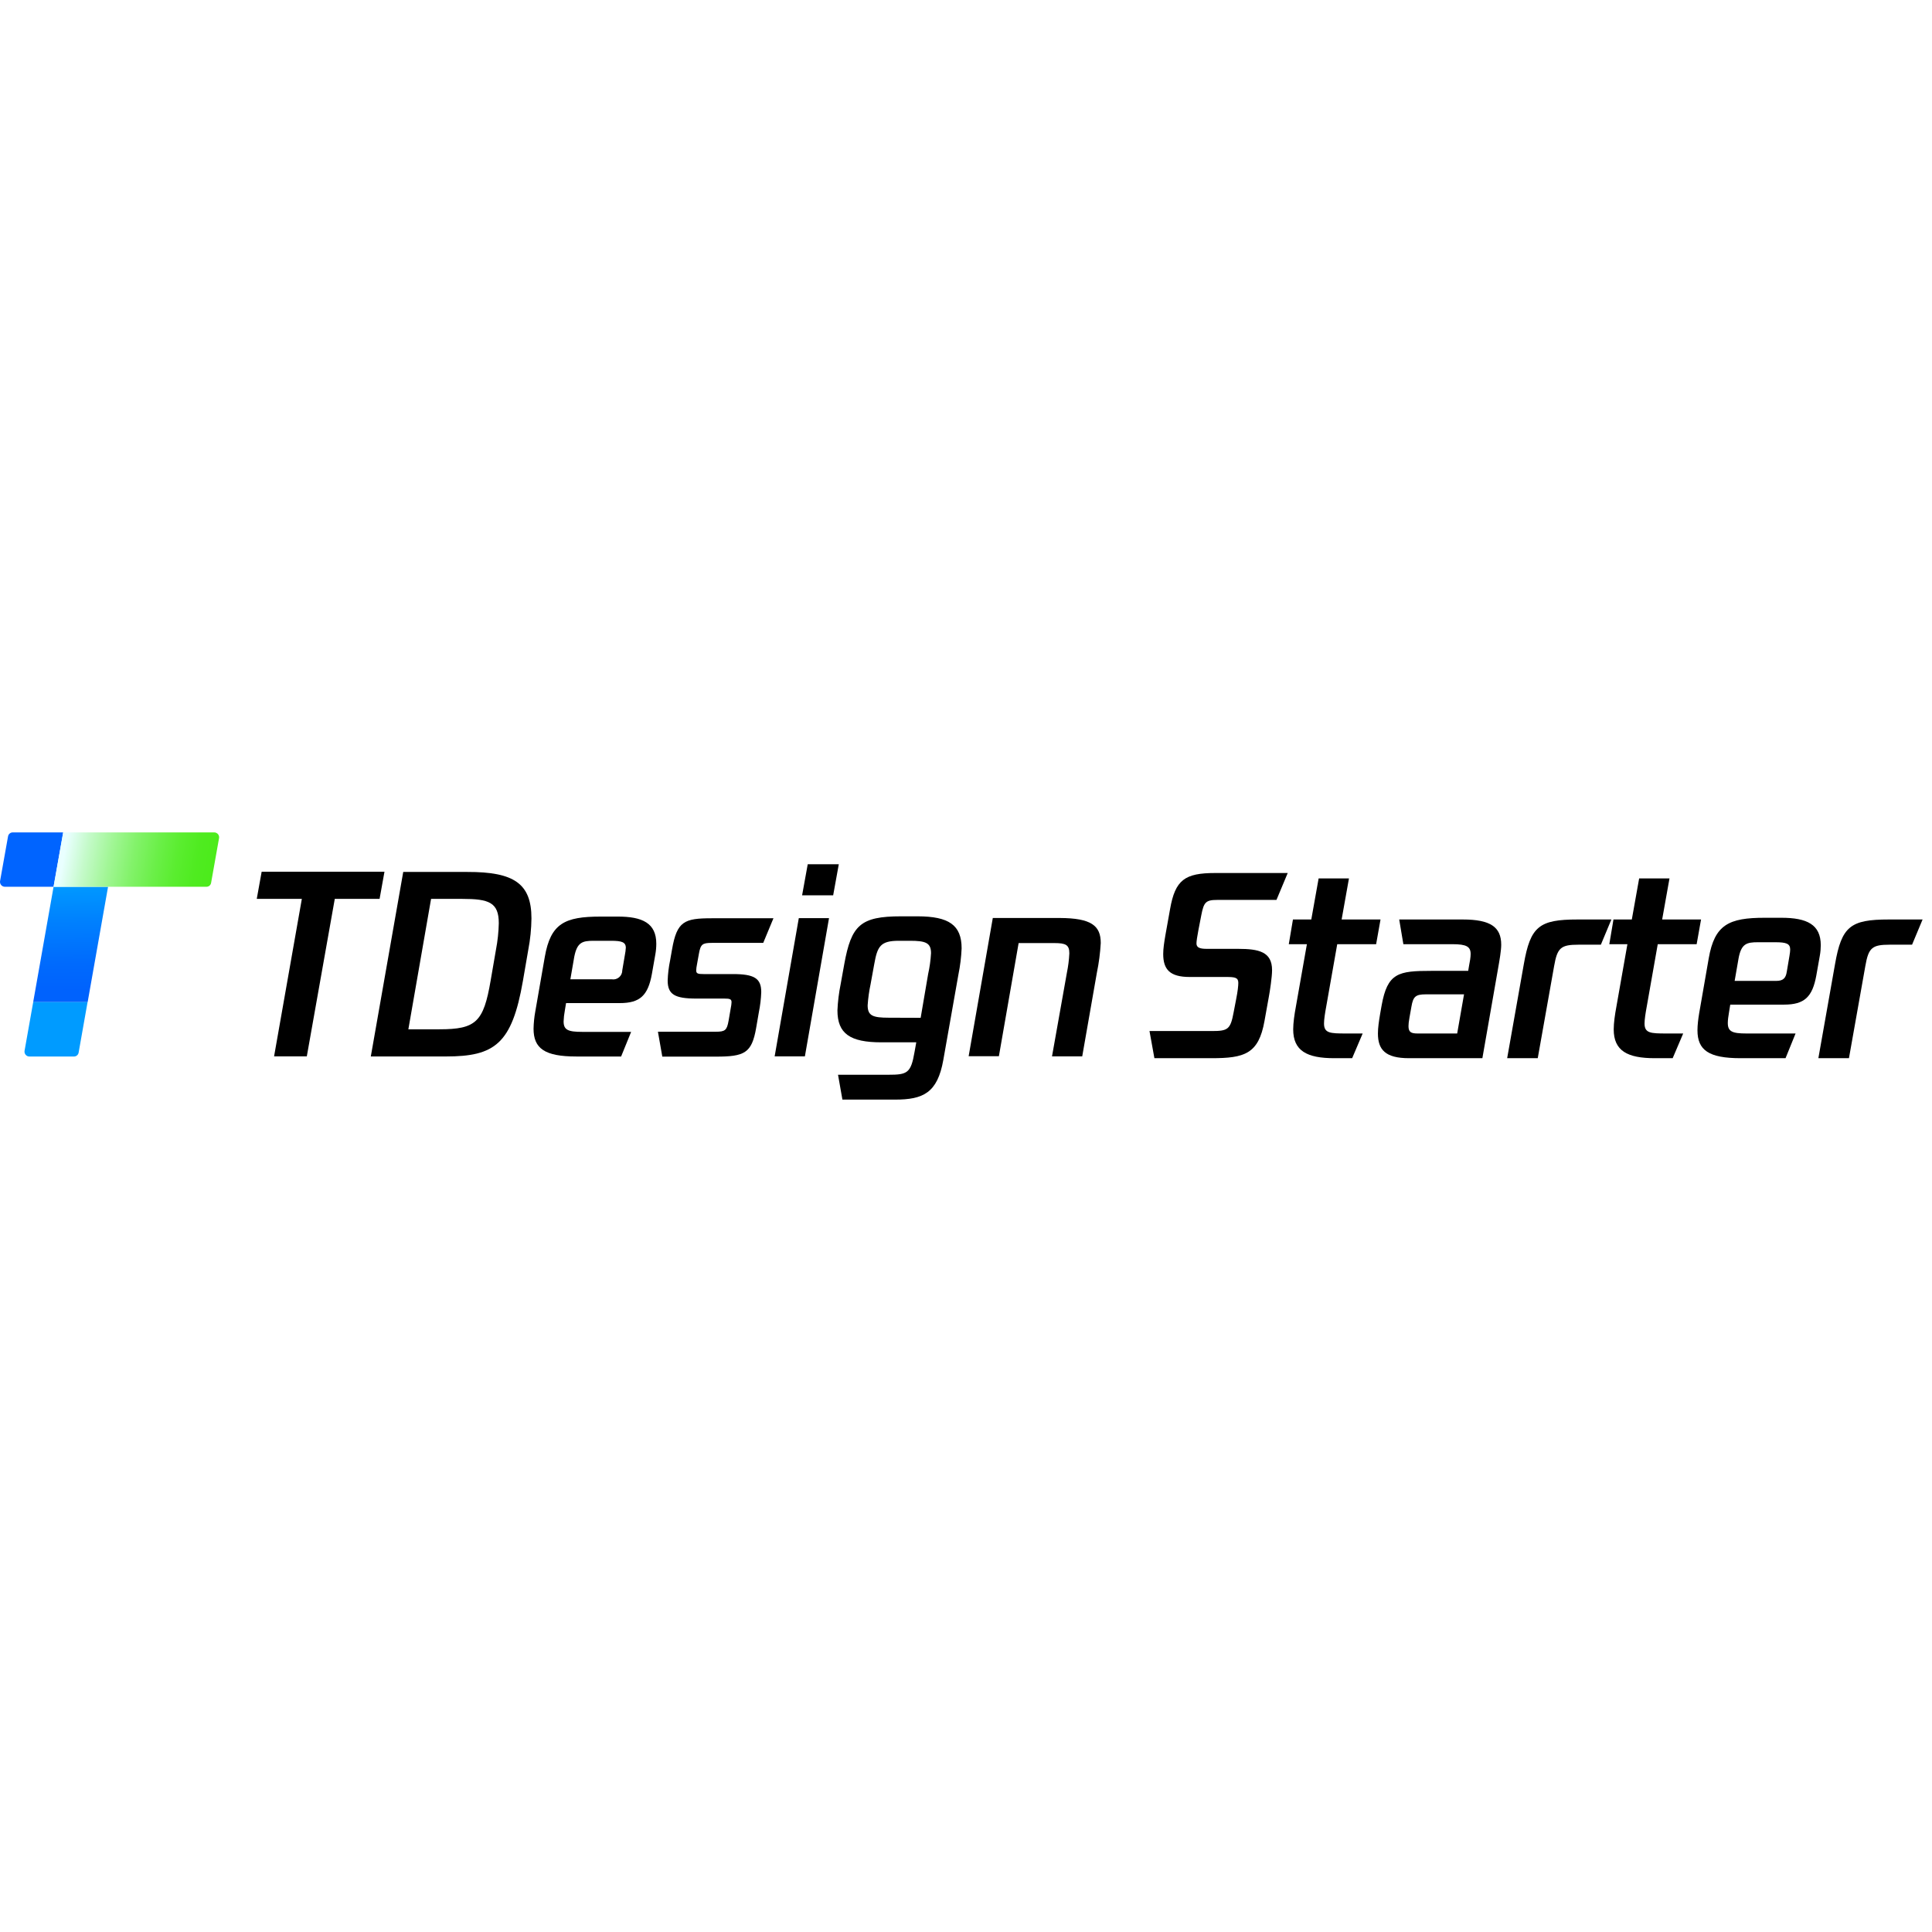
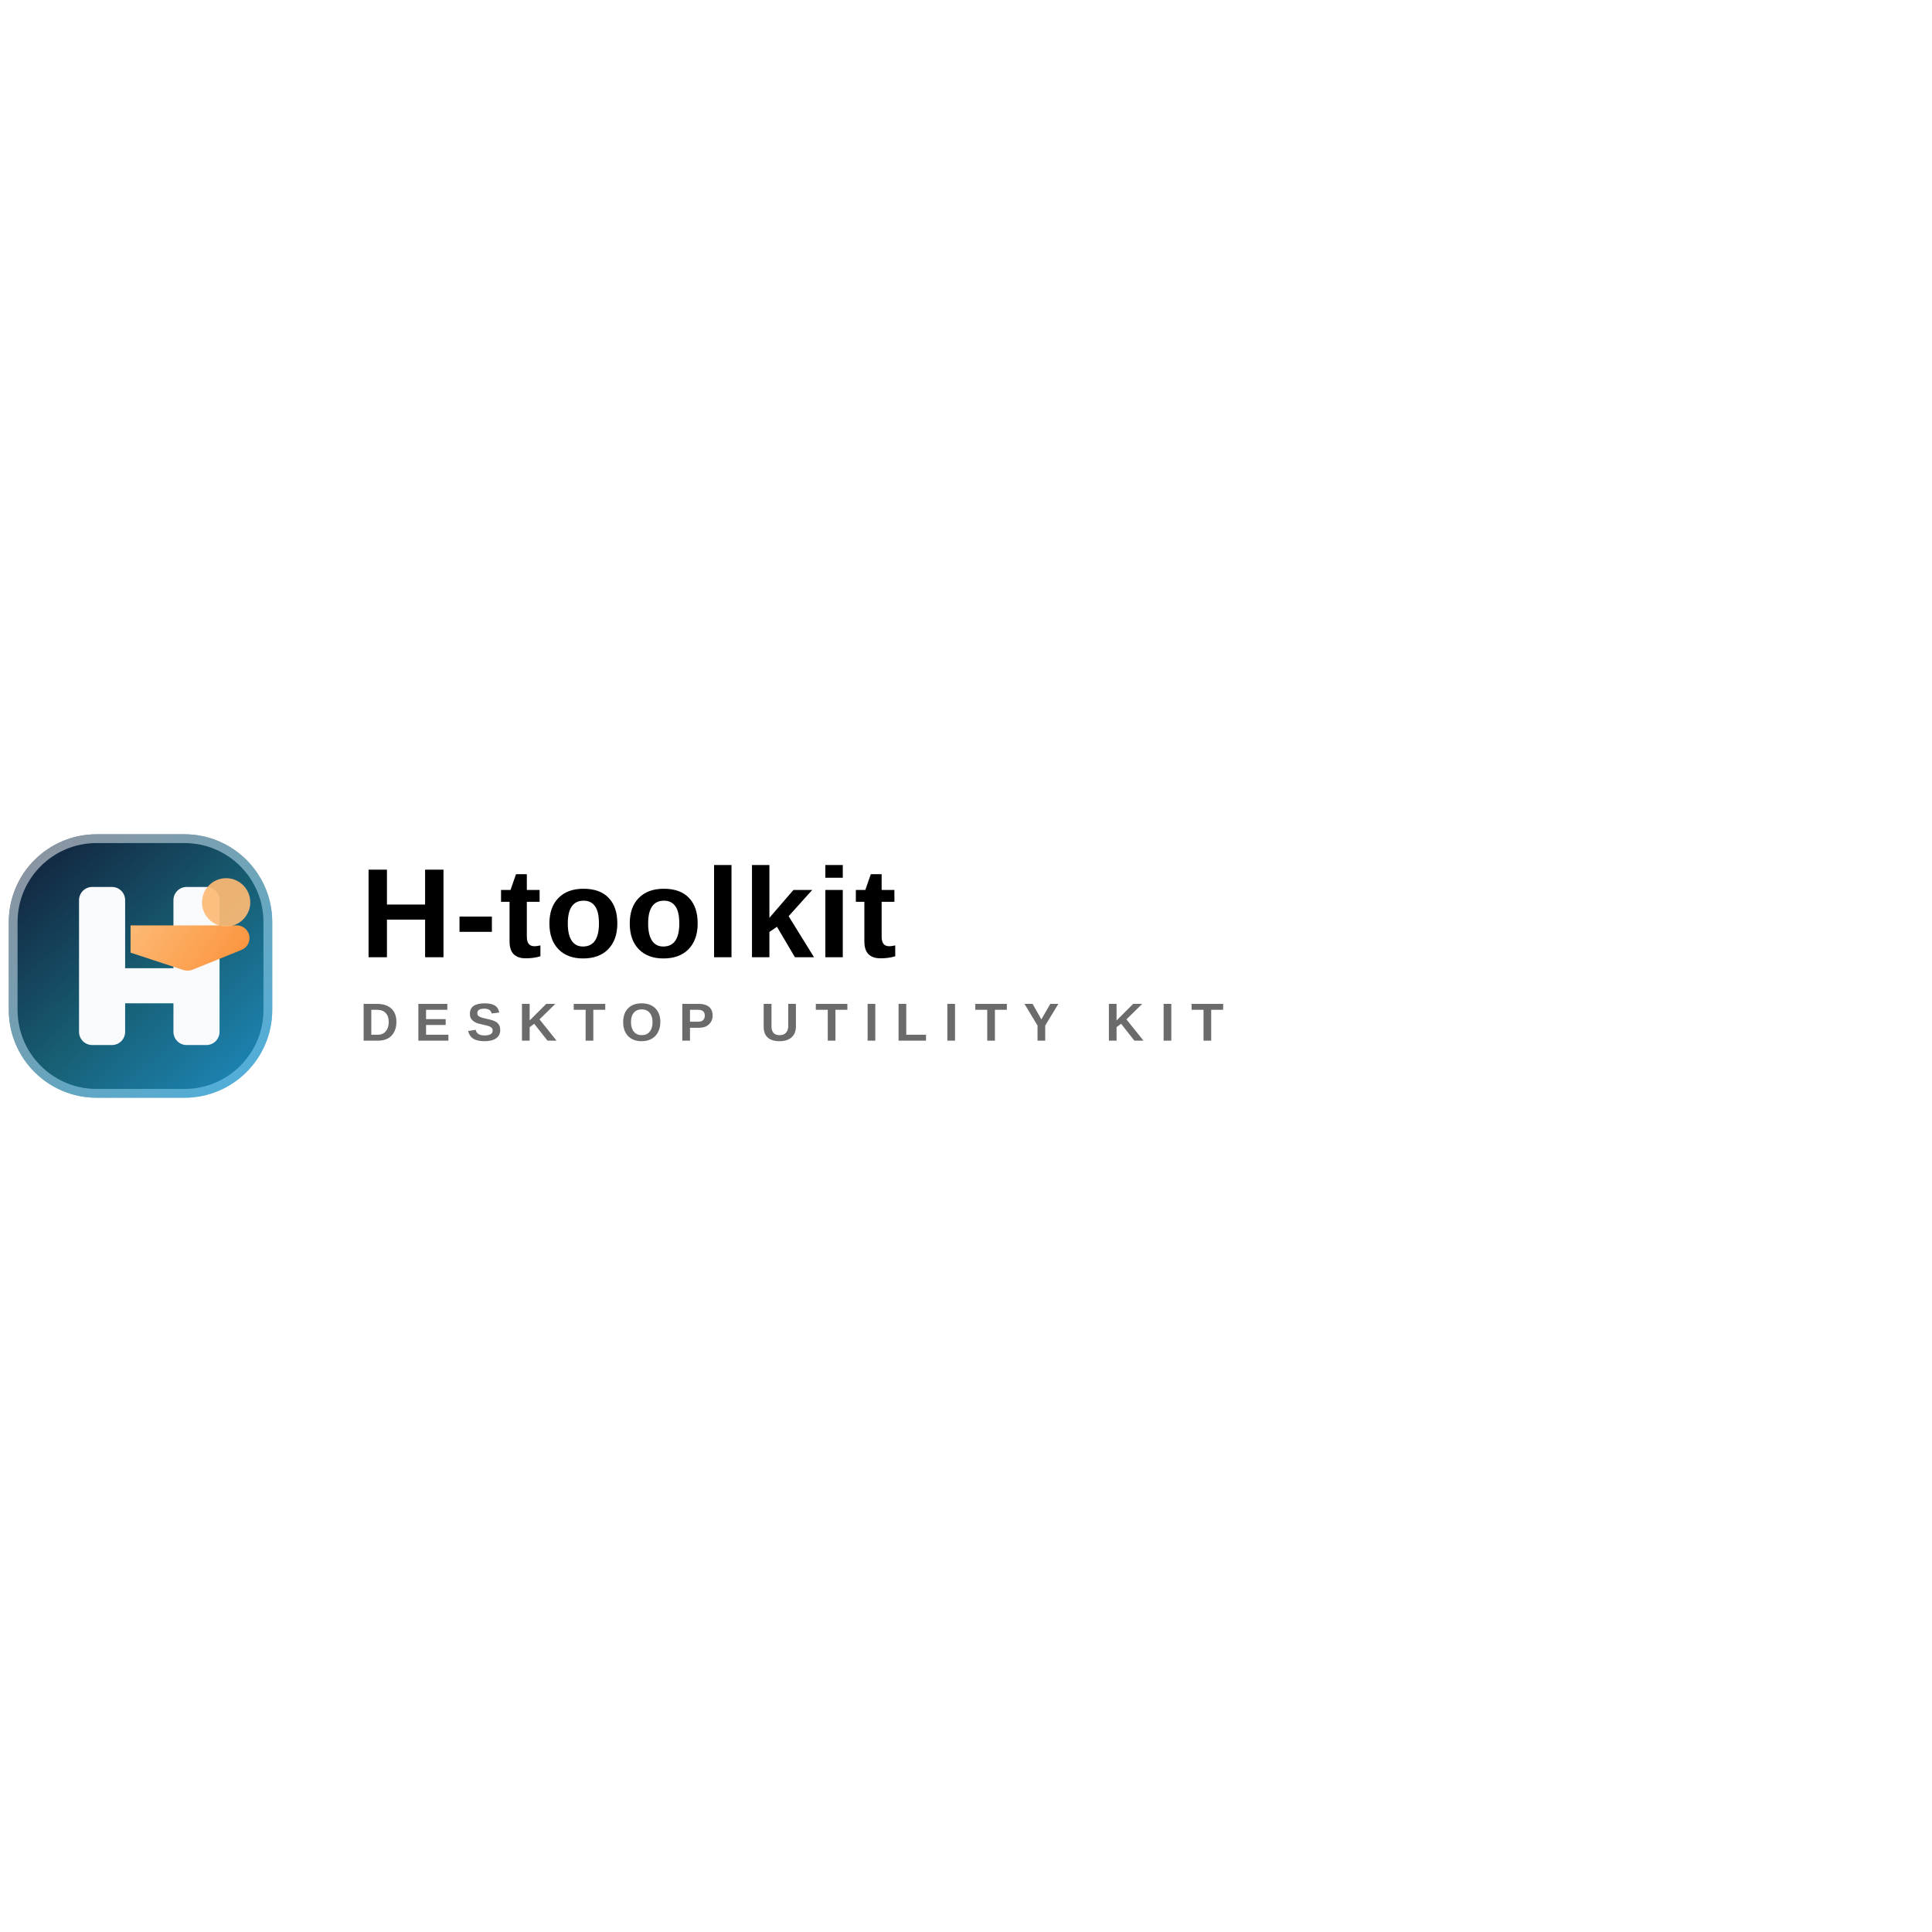
- <svg xmlns="http://www.w3.org/2000/svg" width="1em" height="1em" viewBox="0 0 188 26" fill="none">
-   <path d="M77.73 8.344H80.67L78.323 21.792H75.38L77.73 8.344Z" fill="currentcolor" />
-   <path d="M78.599 3.1H81.622L81.074 6.122H78.051L78.599 3.1Z" fill="currentcolor" />
-   <path d="M32.577 6.469H36.937L37.413 3.824H25.462L24.985 6.469H29.372L26.671 21.791H29.856L32.577 6.469Z" fill="currentcolor" />
-   <path fill-rule="evenodd" clip-rule="evenodd" d="M51.405 11.428C51.6 10.419 51.703 9.394 51.715 8.367C51.715 4.974 50.007 3.836 45.477 3.848H39.238L36.083 21.803H43.391C48.133 21.803 49.818 20.591 50.884 14.45L51.405 11.428ZM45 6.47C47.562 6.47 48.537 6.803 48.537 8.839C48.518 9.704 48.425 10.566 48.261 11.416L47.74 14.439C47.052 18.448 46.319 19.159 42.76 19.159H39.737L41.947 6.47H45Z" fill="currentcolor" />
-   <path fill-rule="evenodd" clip-rule="evenodd" d="M63.863 10.833C63.863 11.183 63.831 11.532 63.769 11.876L63.436 13.765C63.058 15.873 62.276 16.61 60.307 16.61H55.082L54.961 17.347C54.896 17.691 54.856 18.04 54.844 18.39C54.844 19.218 55.27 19.41 56.646 19.41H61.414L60.44 21.806H56.075C52.996 21.806 51.919 21.02 51.919 19.1C51.931 18.544 51.986 17.989 52.085 17.442L53.011 12.129C53.578 8.853 54.953 8.192 58.441 8.192H60.054C62.529 8.177 63.863 8.838 63.863 10.833ZM60.901 11.26C60.901 10.689 60.545 10.546 59.453 10.546H57.768C56.676 10.546 56.155 10.689 55.879 12.114L55.501 14.294H59.533C59.659 14.315 59.789 14.308 59.912 14.274C60.036 14.239 60.15 14.178 60.248 14.094C60.345 14.011 60.423 13.907 60.475 13.79C60.528 13.673 60.555 13.546 60.553 13.417L60.814 11.876C60.856 11.673 60.883 11.467 60.893 11.26H60.901Z" fill="currentcolor" />
-   <path d="M69.644 19.396H64.022L64.448 21.819H69.644C72.448 21.819 73.154 21.486 73.581 19.019L73.842 17.507C73.974 16.858 74.053 16.2 74.076 15.539C74.076 14.19 73.388 13.785 71.303 13.785H68.457C67.91 13.785 67.747 13.736 67.747 13.43C67.754 13.247 67.777 13.065 67.815 12.886L68.008 11.817C68.174 10.891 68.337 10.751 69.262 10.751H74.269L75.263 8.355H69.262C66.583 8.355 65.873 8.65 65.397 11.378L65.208 12.448C65.073 13.095 64.993 13.752 64.97 14.412C64.97 15.765 65.658 16.169 67.747 16.169H70.472C71.019 16.169 71.186 16.219 71.186 16.525C71.177 16.708 71.153 16.89 71.114 17.069L70.898 18.327C70.732 19.253 70.566 19.396 69.644 19.396Z" fill="currentcolor" />
-   <path fill-rule="evenodd" clip-rule="evenodd" d="M93.264 13.822C93.434 12.986 93.538 12.137 93.574 11.283C93.574 9.005 92.316 8.177 89.319 8.166H87.683C83.72 8.166 82.843 9.035 82.155 12.814L81.8 14.782C81.63 15.619 81.526 16.468 81.49 17.322C81.49 19.596 82.737 20.427 85.76 20.427H89.161L88.995 21.353C88.639 23.439 88.284 23.583 86.433 23.583H81.547L81.974 26.001H87.098C89.826 26.001 91.224 25.358 91.794 22.135L93.264 13.822ZM90.313 13.796L89.588 18.043L86.493 18.032C84.929 18.032 84.43 17.843 84.43 16.823C84.475 16.137 84.57 15.455 84.713 14.782L85.072 12.814C85.378 11.094 85.662 10.546 87.464 10.546H88.534C90.075 10.546 90.597 10.739 90.597 11.756C90.557 12.442 90.463 13.125 90.313 13.796Z" fill="currentcolor" />
-   <path d="M107.112 10.761C107.059 11.734 106.933 12.702 106.735 13.656L105.31 21.791H102.37L103.818 13.656C103.946 13.033 104.026 12.402 104.056 11.767C104.056 10.935 103.7 10.769 102.586 10.769H99.121L97.201 21.776H94.258L96.608 8.328H103.13C106.183 8.343 107.112 9.069 107.112 10.761Z" fill="currentcolor" />
-   <path d="M112.333 21.971H117.879C121.093 21.971 122.473 21.567 123.045 18.353L123.473 15.973C123.568 15.473 123.783 14.068 123.783 13.402C123.783 11.616 122.497 11.331 120.474 11.331H117.427C116.76 11.331 116.427 11.212 116.427 10.807C116.427 10.593 116.498 10.117 116.617 9.498L116.903 8.022C117.141 6.808 117.332 6.57 118.427 6.57H124.211L125.306 3.951H118.26C115.284 3.951 114.356 4.618 113.856 7.474L113.404 9.998C113.285 10.688 113.19 11.307 113.19 11.831C113.19 13.33 113.832 14.068 115.76 14.068H119.307C120.164 14.068 120.498 14.116 120.498 14.64C120.498 14.902 120.45 15.425 120.283 16.258L120.045 17.496C119.736 19.163 119.498 19.329 117.927 19.329H111.856L112.333 21.971Z" fill="currentcolor" />
-   <path d="M130.124 10.878H133.909L134.337 8.474H130.552L131.266 4.475H128.314L127.6 8.474H125.815L125.41 10.878H127.172L126.101 16.949C125.958 17.71 125.839 18.544 125.839 19.163C125.839 21.257 127.172 21.971 129.838 21.971H131.576L132.599 19.567H130.981C129.433 19.567 128.838 19.543 128.838 18.591C128.838 18.21 128.933 17.591 129.052 16.949L130.124 10.878Z" fill="currentcolor" />
-   <path fill-rule="evenodd" clip-rule="evenodd" d="M136.155 8.474H142.344C145.034 8.474 146.081 9.212 146.081 10.926C146.081 11.497 145.915 12.45 145.772 13.259L144.248 21.971H137.107C134.798 21.971 134.084 21.138 134.084 19.567C134.084 18.996 134.179 18.377 134.298 17.663L134.441 16.854C135.012 13.664 136.059 13.473 139.297 13.473H142.868L142.939 13.045C143.034 12.545 143.106 12.164 143.106 11.831C143.106 11.117 142.701 10.878 141.344 10.878H136.559L136.155 8.474ZM137.059 18.853C137.059 19.424 137.297 19.567 137.94 19.567H141.796L142.463 15.758H138.749C137.75 15.758 137.512 15.973 137.345 16.949L137.154 18.02C137.083 18.401 137.059 18.663 137.059 18.853Z" fill="currentcolor" />
-   <path d="M146.66 21.971H149.636L151.231 12.997C151.54 11.212 151.897 10.926 153.611 10.926H155.778L156.801 8.474H153.516C149.779 8.474 148.922 9.141 148.279 12.83L146.66 21.971Z" fill="currentcolor" />
-   <path d="M165.098 10.878H161.313L160.242 16.949C160.123 17.591 160.028 18.21 160.028 18.591C160.028 19.543 160.623 19.567 162.17 19.567H163.789L162.765 21.971H161.027C158.361 21.971 157.028 21.257 157.028 19.163C157.028 18.544 157.147 17.71 157.29 16.949L158.361 10.878H156.6L157.004 8.474H158.79L159.504 4.475H162.456L161.742 8.474H165.527L165.098 10.878Z" fill="currentcolor" />
-   <path fill-rule="evenodd" clip-rule="evenodd" d="M173.343 8.307H171.724C168.225 8.307 166.844 8.974 166.273 12.259L165.345 17.591C165.249 18.163 165.178 18.758 165.178 19.258C165.178 21.186 166.273 21.971 169.368 21.971H173.748L174.724 19.567H169.939C168.558 19.567 168.13 19.377 168.13 18.544C168.13 18.282 168.177 17.901 168.249 17.496L168.368 16.758H173.605C175.581 16.758 176.366 16.02 176.747 13.902L177.08 12.021C177.152 11.64 177.176 11.259 177.176 10.974C177.176 8.974 175.843 8.307 173.343 8.307ZM174.129 12.021L173.867 13.568C173.772 14.187 173.51 14.449 172.843 14.449H168.796L169.177 12.259C169.439 10.831 169.963 10.688 171.058 10.688H172.748C173.843 10.688 174.2 10.831 174.2 11.402C174.2 11.569 174.176 11.735 174.129 12.021Z" fill="currentcolor" />
-   <path d="M179.919 21.971H176.943L178.562 12.83C179.205 9.141 180.062 8.474 183.799 8.474H187.084L186.06 10.926H183.894C182.18 10.926 181.823 11.212 181.514 12.997L179.919 21.971Z" fill="currentcolor" />
-   <path d="M5.212 5.29H0.482C0.412 5.291 0.344 5.277 0.281 5.248C0.218 5.22 0.162 5.178 0.117 5.126C0.071 5.074 0.038 5.013 0.019 4.946C-0 4.88 -0.005 4.81 0.005 4.742L0.784 0.378C0.803 0.272 0.859 0.176 0.942 0.107C1.025 0.038 1.129 0 1.237 0L6.149 0L5.212 5.29Z" fill="#0064FF" />
-   <path d="M8.53 16.512H3.229L5.212 5.297H10.514L8.53 16.512Z" fill="url(#paint0_linear_18110_34031)" />
-   <path d="M7.206 21.809H2.857C2.788 21.808 2.72 21.793 2.658 21.764C2.596 21.734 2.54 21.692 2.496 21.639C2.451 21.586 2.419 21.524 2.4 21.458C2.382 21.392 2.378 21.322 2.389 21.254L3.231 16.512H8.521L7.652 21.424C7.635 21.53 7.58 21.627 7.499 21.697C7.418 21.767 7.314 21.807 7.206 21.809V21.809Z" fill="#009BFF" />
-   <path d="M20.092 5.29H5.212L6.149 0H20.848C20.917 0 20.985 0.015 21.048 0.045C21.11 0.074 21.166 0.116 21.211 0.169C21.255 0.222 21.288 0.284 21.306 0.351C21.324 0.417 21.328 0.487 21.316 0.555L20.542 4.912C20.524 5.018 20.468 5.114 20.386 5.184C20.304 5.253 20.2 5.291 20.092 5.29V5.29Z" fill="url(#paint1_linear_18110_34031)" />
+ <svg xmlns="http://www.w3.org/2000/svg" width="1em" height="1em" viewBox="0 0 220 32" fill="none">
+   <rect x="1" y="1" width="30" height="30" rx="10" fill="url(#paint0_linear_2001_2)" />
+   <rect x="1.5" y="1.5" width="29" height="29" rx="9.5" stroke="url(#paint1_linear_2001_2)" stroke-opacity="0.52" />
+   <path d="M9 8.5C9 7.672 9.672 7 10.5 7H12.75C13.578 7 14.25 7.672 14.25 8.5V16.25H19.75V8.5C19.75 7.672 20.422 7 21.25 7H23.5C24.328 7 25 7.672 25 8.5V23.5C25 24.328 24.328 25 23.5 25H21.25C20.422 25 19.75 24.328 19.75 23.5V20.25H14.25V23.5C14.25 24.328 13.578 25 12.75 25H10.5C9.672 25 9 24.328 9 23.5V8.5Z" fill="#F8FAFC" />
+   <path d="M14.867 11.375H26.961C27.762 11.375 28.412 12.025 28.412 12.826C28.412 13.415 28.055 13.945 27.509 14.165L21.941 16.416C21.599 16.554 21.217 16.567 20.866 16.451L14.867 14.48V11.375Z" fill="url(#paint2_linear_2001_2)" />
+   <circle cx="25.75" cy="8.75" r="2.75" fill="#FDBA74" fill-opacity="0.92" />
+   <text x="41" y="15" fill="currentColor" font-family="'Avenir Next', 'Segoe UI', 'Helvetica Neue', Arial, sans-serif" font-size="14.5" font-weight="800" letter-spacing="0.02em">
+     H-toolkit
+   </text>
+   <text x="41" y="24.5" fill="currentColor" fill-opacity="0.58" font-family="'Avenir Next', 'Segoe UI', 'Helvetica Neue', Arial, sans-serif" font-size="6.1" font-weight="700" letter-spacing="0.3em">
+     DESKTOP UTILITY KIT
+   </text>
  <defs>
-     <linearGradient id="paint0_linear_18110_34031" x1="7.815" y1="4.888" x2="7.926" y2="15.44" gradientUnits="userSpaceOnUse">
-       <stop stop-color="#009BFF" />
-       <stop offset="0.35" stop-color="#0081FE" />
-       <stop offset="0.75" stop-color="#006AFD" />
-       <stop offset="1" stop-color="#0062FD" />
+     <linearGradient id="paint0_linear_2001_2" x1="4.214" y1="2.929" x2="28.429" y2="29.857" gradientUnits="userSpaceOnUse">
+       <stop stop-color="#12253F" />
+       <stop offset="0.52" stop-color="#175E73" />
+       <stop offset="1" stop-color="#1D87B8" />
    </linearGradient>
-     <linearGradient id="paint1_linear_18110_34031" x1="5.686" y1="2.651" x2="20.378" y2="5.413" gradientUnits="userSpaceOnUse">
-       <stop offset="0.03" stop-color="#E9FFFF" />
-       <stop offset="0.17" stop-color="#C4FAC9" />
-       <stop offset="0.33" stop-color="#A0F694" />
-       <stop offset="0.48" stop-color="#82F269" />
-       <stop offset="0.63" stop-color="#6AEF47" />
-       <stop offset="0.76" stop-color="#5AED2F" />
-       <stop offset="0.89" stop-color="#4FEB20" />
-       <stop offset="1" stop-color="#4CEB1B" />
+     <linearGradient id="paint1_linear_2001_2" x1="5.821" y1="2.607" x2="27.357" y2="31" gradientUnits="userSpaceOnUse">
+       <stop stop-color="#F8FAFC" />
+       <stop offset="1" stop-color="#7DD3FC" />
+     </linearGradient>
+     <linearGradient id="paint2_linear_2001_2" x1="14.867" y1="11.375" x2="25.825" y2="19.141" gradientUnits="userSpaceOnUse">
+       <stop stop-color="#FDBA74" />
+       <stop offset="1" stop-color="#FB923C" />
    </linearGradient>
  </defs>
</svg>
